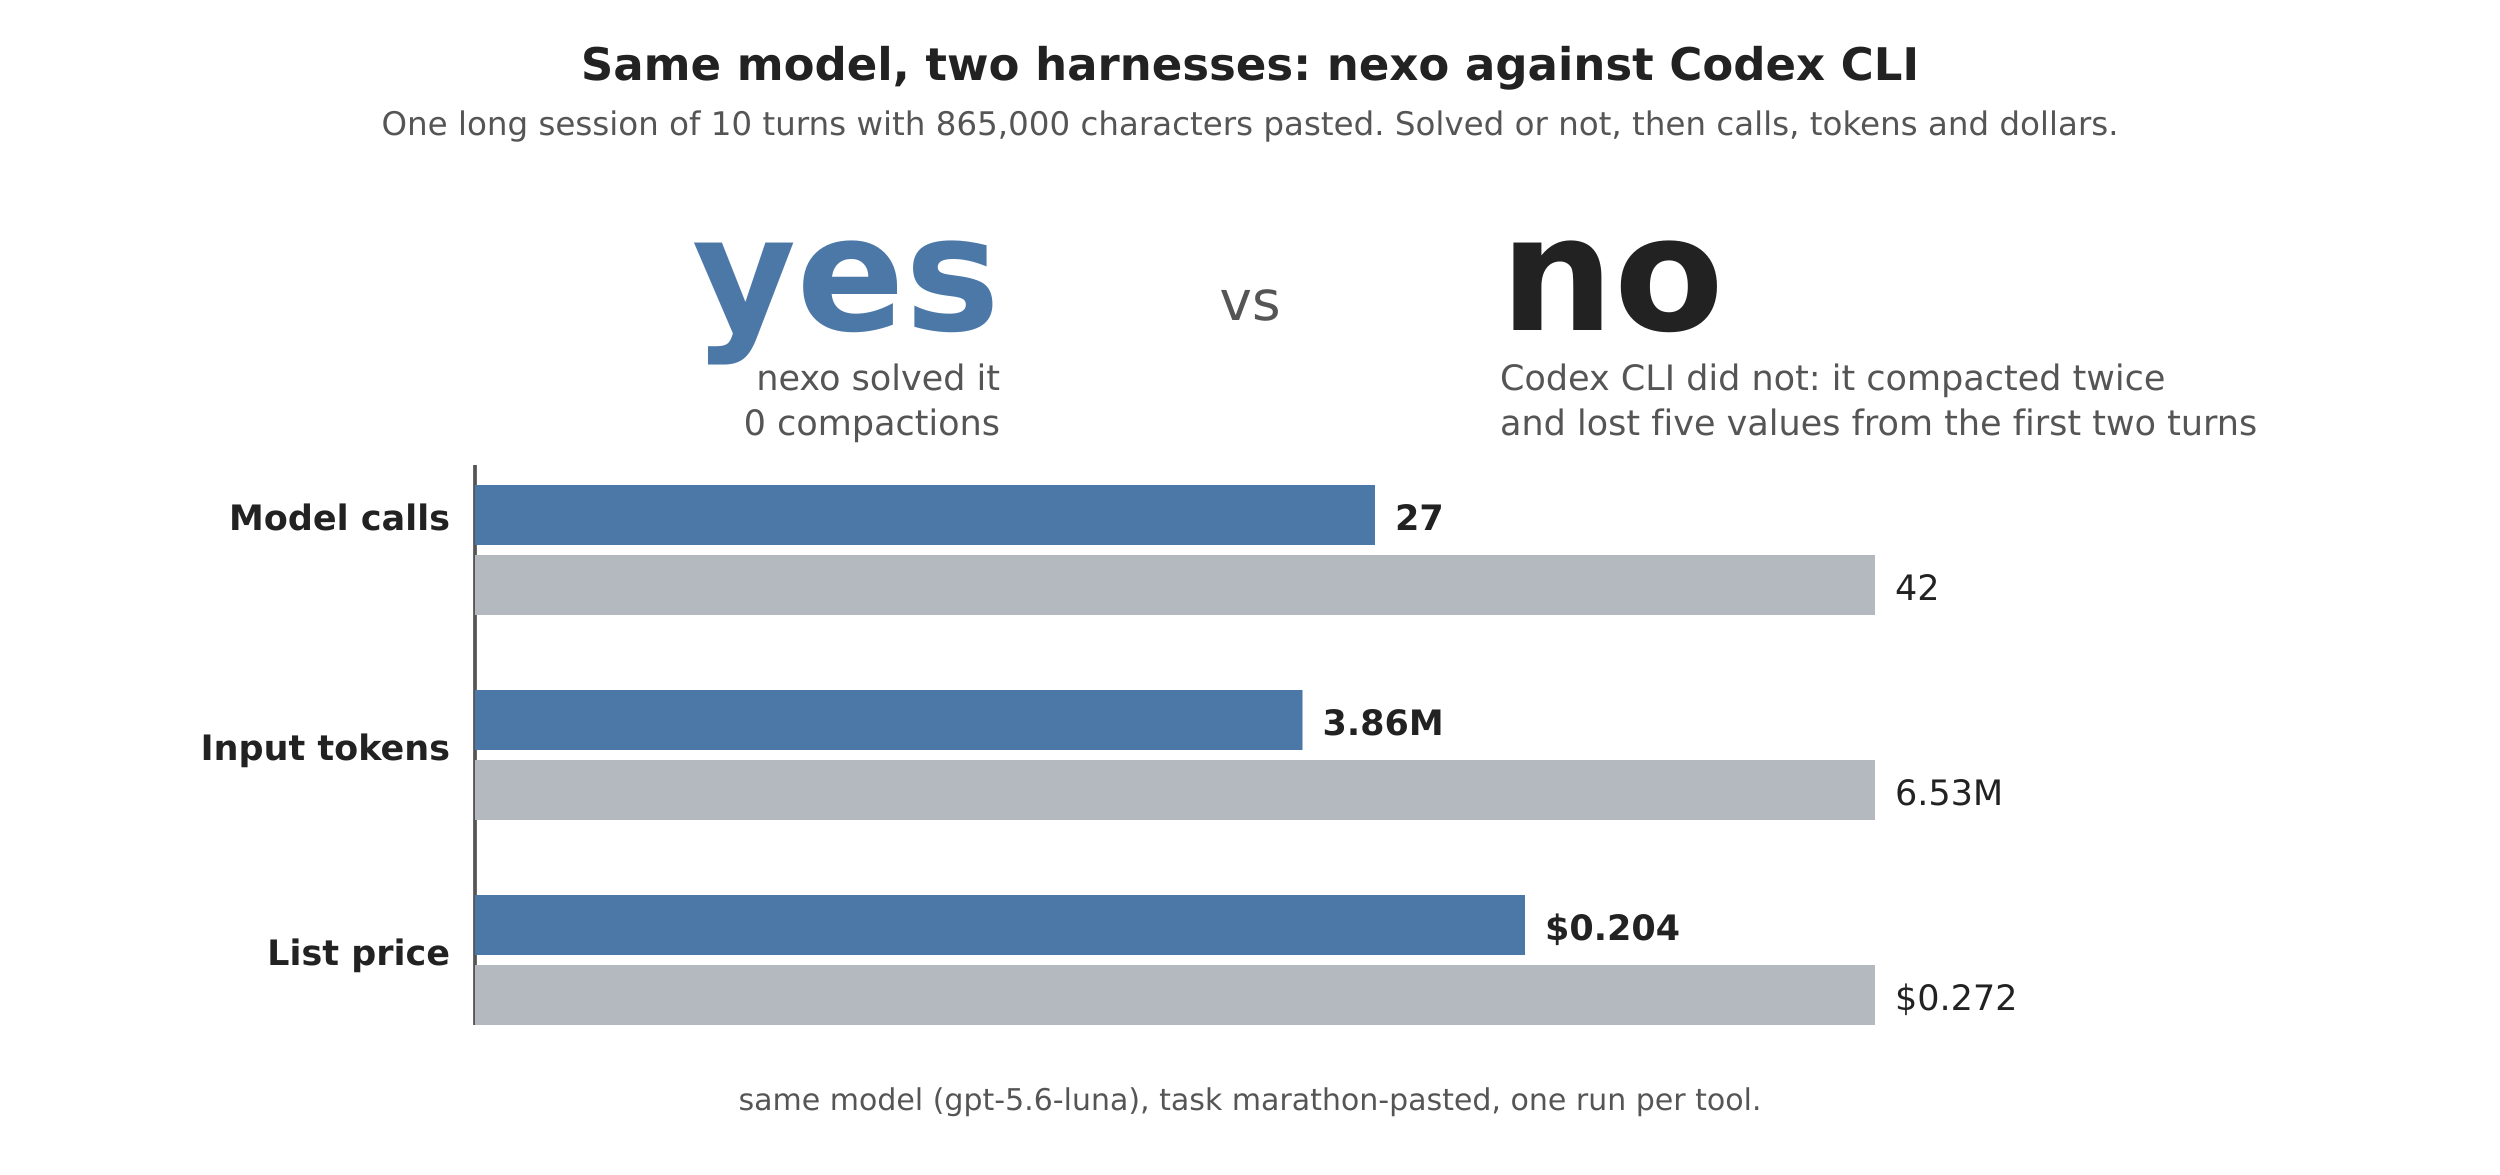
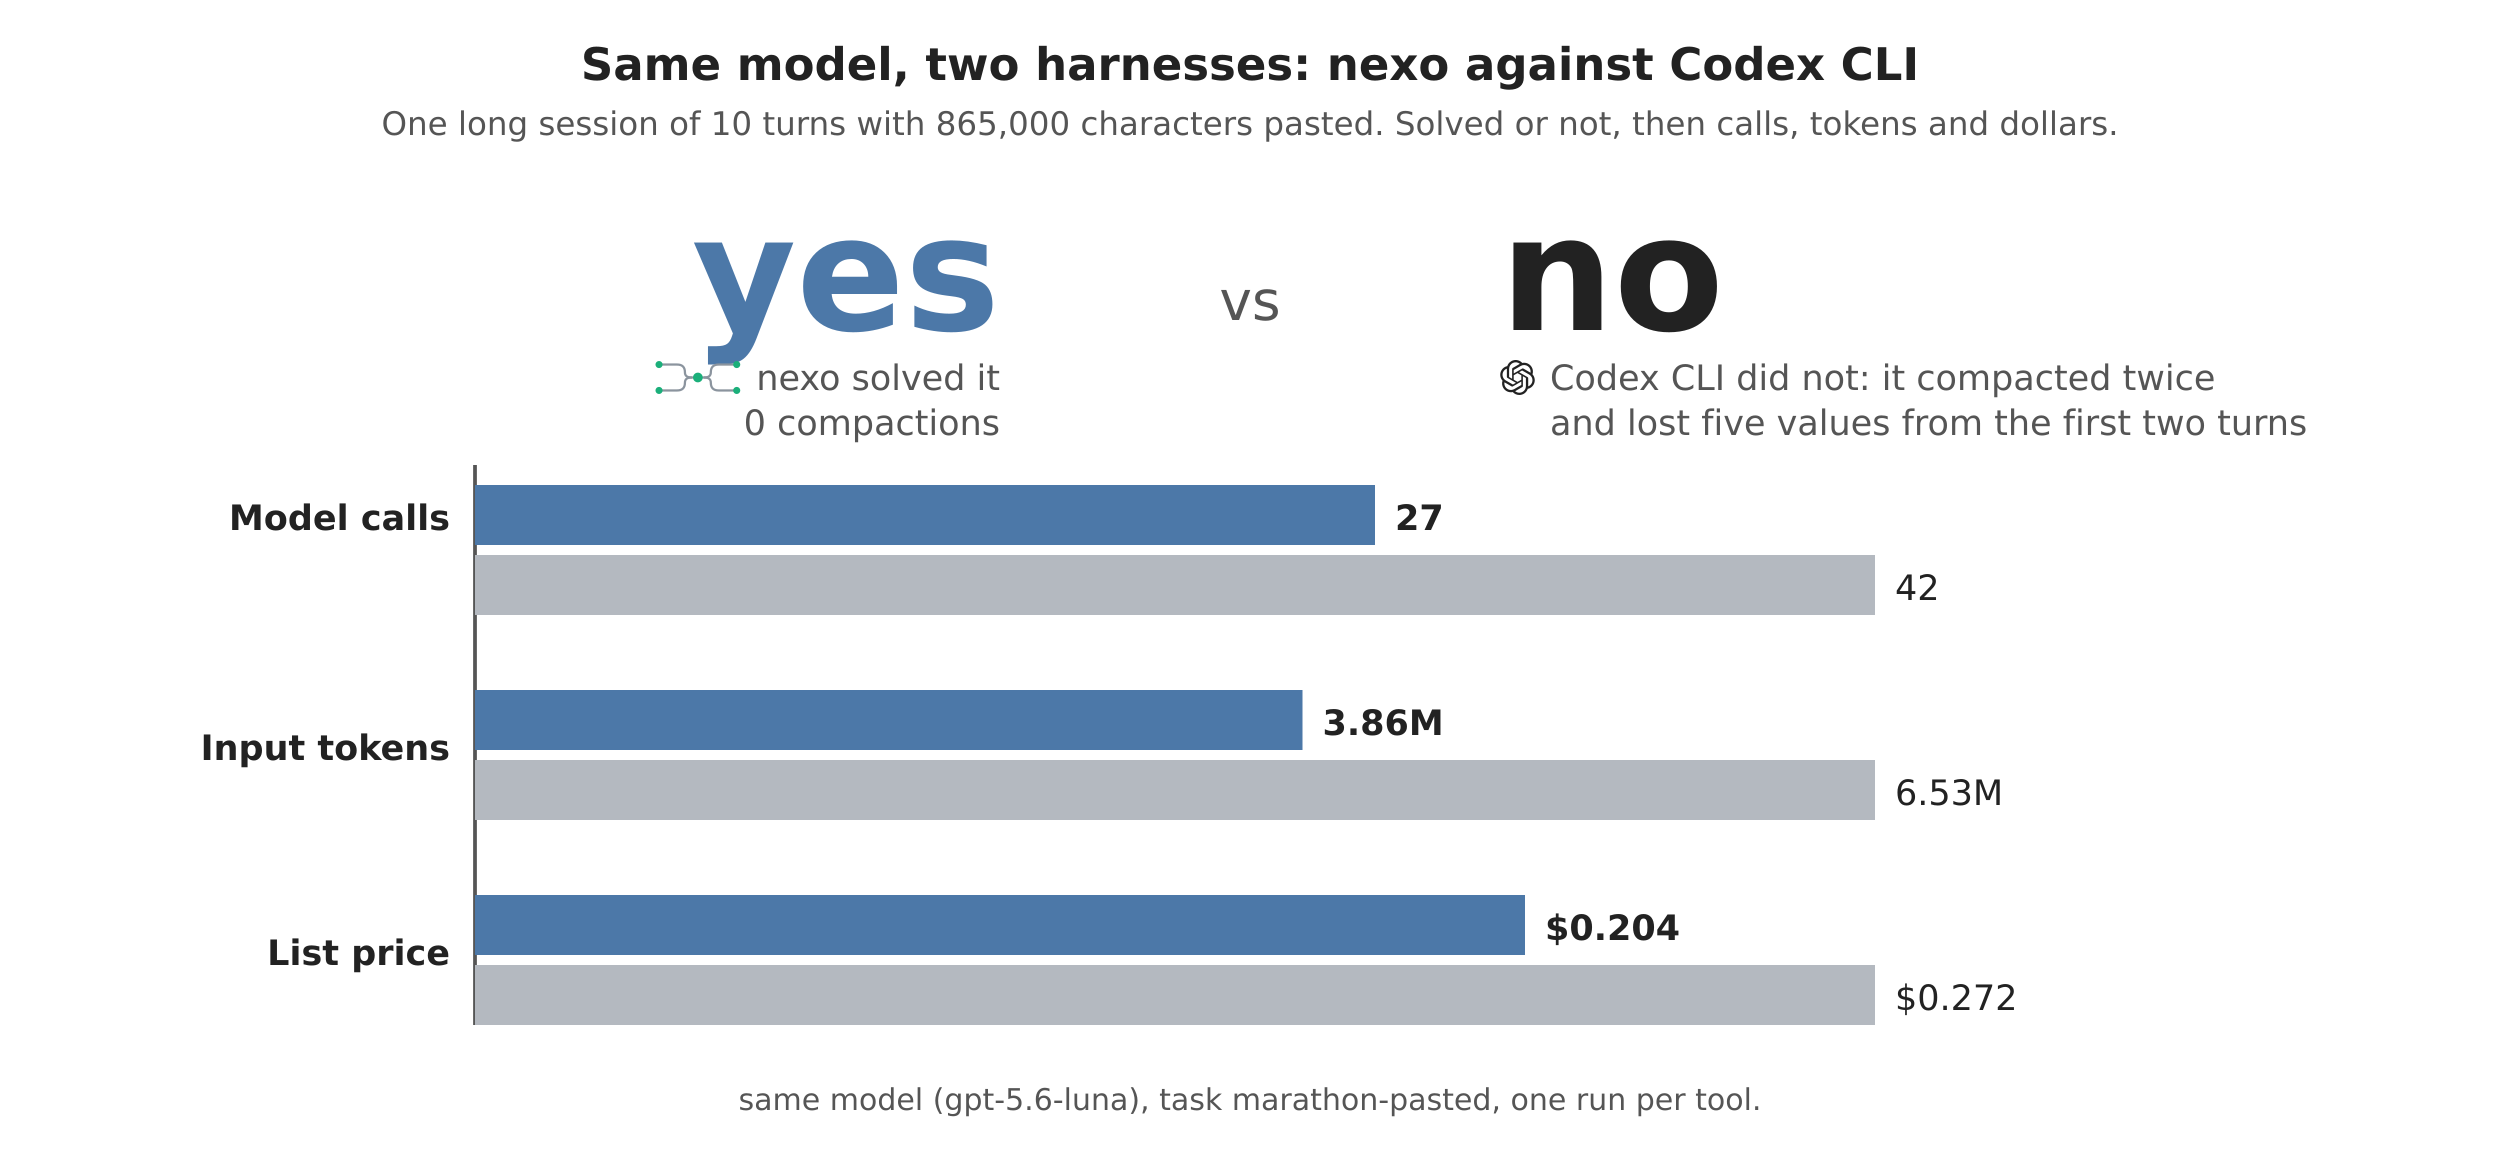
<svg xmlns="http://www.w3.org/2000/svg" width="1000" height="470" viewBox="0 0 1000 470" font-family="DejaVu Sans, Arial, sans-serif">
+   <defs>
+     <symbol id="l-nexo" viewBox="-14 -14 268 108">
+       <g fill="none" stroke="#8b949e" stroke-width="7" stroke-linecap="round" stroke-linejoin="round">
+         <path d="M0 0 H56 Q80 0 80 24 Q80 40 100 40 H120" />
+         <path d="M0 80 H56 Q80 80 80 56 Q80 40 100 40" />
+         <path d="M240 0 H184 Q160 0 160 24 Q160 40 140 40 H120" />
+         <path d="M240 80 H184 Q160 80 160 56 Q160 40 140 40" />
+       </g>
+       <g fill="#1baf7a">
+         <circle cx="0" cy="0" r="11" />
+         <circle cx="0" cy="80" r="11" />
+         <circle cx="240" cy="0" r="11" />
+         <circle cx="240" cy="80" r="11" />
+         <circle cx="120" cy="40" r="15" />
+       </g>
+     </symbol>
+     <symbol id="l-claude" viewBox="0 0 24 24">
+       <path d="m4.714 15.956 4.717-2.647.079-.231-.079-.128h-.231l-.789-.049-2.696-.073-2.337-.097-2.265-.121-.571-.121-.534-.704.055-.352.48-.322.686.061 1.518.103 2.277.158 1.651.097 2.447.255h.389l.055-.158-.134-.097-.103-.097L6.973 9.836l-2.55-1.688-1.336-.971-.723-.492-.364-.461-.158-1.008.656-.723.88.061.225.061.892.686 1.906 1.475 2.489 1.834.364.303.146-.103.018-.073-.164-.273-1.354-2.447-1.445-2.489-.643-1.032-.17-.619c-.061-.255-.103-.467-.103-.729L6.287.134 6.7 0l.996.134.419.364.619 1.415 1.002 2.228 1.554 3.03.455.898.243.832.091.255h.158v-.146l.128-1.706.237-2.095.231-2.696.079-.759.376-.911.747-.492.583.279.48.686-.067.443-.285 1.852-.559 2.902-.364 1.943h.212l.243-.243.984-1.305 1.651-2.064.729-.82.85-.905.546-.431h1.032l.759 1.129-.34 1.166-1.062 1.348-.88 1.141-1.263 1.7-.789 1.36.073.109.188-.018 2.853-.607 1.542-.279 1.84-.316.832.389.091.395-.328.807-1.967.486-2.307.461-3.436.814-.043.03.049.061 1.548.146.662.036h1.621l3.018.225.789.522.474.638-.079.486-1.214.619-1.639-.389-3.825-.911-1.311-.328h-.182v.109l1.093 1.069 2.003 1.809 2.507 2.331.128.577-.322.455-.34-.049-2.204-1.657-.85-.747-1.925-1.621h-.128v.17l.443.65 2.344 3.521.121 1.081-.17.352-.607.212-.668-.121-1.372-1.925L14.38 17.959l-1.141-1.943-.14.079-.674 7.255-.316.37-.729.279-.607-.461-.322-.747.322-1.475.389-1.925.316-1.53.285-1.9.17-.631-.012-.043-.14.018-1.433 1.967-2.18 2.945-1.724 1.846-.413.164-.716-.37.067-.662.401-.589 2.386-3.036 1.439-1.882.929-1.087-.006-.158h-.055l-6.338 4.116-1.129.146-.486-.455.061-.747.231-.243 1.906-1.311Z" />
+     </symbol>
+     <symbol id="l-openai" viewBox="0 0 24 24">
+       <path d="M22.282 9.821a5.985 5.985 0 0 0-.516-4.911 6.046 6.046 0 0 0-6.51-2.9A6.065 6.065 0 0 0 4.981 4.182a5.985 5.985 0 0 0-3.998 2.9 6.046 6.046 0 0 0 .743 7.097 5.98 5.98 0 0 0 .511 4.911 6.051 6.051 0 0 0 6.515 2.9A5.985 5.985 0 0 0 13.26 24a6.056 6.056 0 0 0 5.772-4.206 5.989 5.989 0 0 0 3.998-2.9 6.056 6.056 0 0 0-.748-7.073zm-9.022 12.608a4.476 4.476 0 0 1-2.876-1.041l.142-.08 4.778-2.758a.795.795 0 0 0 .393-.681v-6.737l2.02 1.169a.071.071 0 0 1 .038.052v5.583a4.504 4.504 0 0 1-4.495 4.494zm-9.661-4.125a4.471 4.471 0 0 1-.535-3.014l.142.085 4.783 2.758a.771.771 0 0 0 .781 0l5.843-3.369v2.332a.08.08 0 0 1-.033.061L9.74 19.95a4.499 4.499 0 0 1-6.141-1.646zM2.341 7.896a4.485 4.485 0 0 1 2.365-1.973V11.6a.766.766 0 0 0 .388.676l5.814 3.354-2.02 1.169a.076.076 0 0 1-.071 0l-4.83-2.787A4.504 4.504 0 0 1 2.341 7.872zm16.596 3.856L13.104 8.364 15.119 7.2a.076.076 0 0 1 .071 0l4.83 2.791a4.494 4.494 0 0 1-.676 8.104v-5.677a.79.79 0 0 0-.407-.667zm2.011-3.023l-.142-.085-4.774-2.782a.776.776 0 0 0-.785 0L9.409 9.23V6.897a.066.066 0 0 1 .028-.061l4.83-2.787a4.499 4.499 0 0 1 6.68 4.66zM8.306 12.863l-2.02-1.164a.08.08 0 0 1-.038-.057V6.074a4.499 4.499 0 0 1 7.376-3.454l-.142.081L8.704 5.459a.795.795 0 0 0-.393.681zm1.098-2.365l2.602-1.5 2.607 1.5v2.999l-2.597 1.5-2.607-1.5Z" />
+     </symbol>
+     <symbol id="l-hermes" viewBox="0 0 24 24">
+       <circle cx="12" cy="12" r="12" fill="#b4b9c0" />
+       <text x="12" y="17.5" text-anchor="middle" font-size="16" font-weight="bold" fill="#222222">H</text>
+     </symbol>
+     <symbol id="l-dsh" viewBox="0 0 24 24">
+       <circle cx="12" cy="12" r="12" fill="#b4b9c0" />
+       <text x="12" y="17.5" text-anchor="middle" font-size="16" font-weight="bold" fill="#222222">d</text>
+     </symbol>
+   </defs>
  <rect width="1000" height="470" fill="#ffffff" />
  <text x="500" y="32" text-anchor="middle" font-size="18" font-weight="bold" fill="#222222">Same model, two harnesses: nexo against Codex CLI</text>
  <text x="500" y="54" text-anchor="middle" font-size="13" fill="#555555">One long session of 10 turns with 865,000 characters pasted. Solved or not, then calls, tokens and dollars.</text>
  <text x="400" y="132" text-anchor="end" font-size="64" font-weight="bold" fill="#4c78a8">yes</text>
  <text x="500" y="128" text-anchor="middle" font-size="22" fill="#555555">vs</text>
  <text x="600" y="132" text-anchor="start" font-size="64" font-weight="bold" fill="#222222">no</text>
  <text x="400" y="156" text-anchor="end" font-size="14" fill="#555555">nexo solved it</text>
-   <text x="600" y="156" text-anchor="start" font-size="14" fill="#555555">Codex CLI did not: it compacted twice</text>
+   <use href="#l-nexo" x="261.8" y="144.0" width="34.7" height="14" />
+   <use href="#l-openai" x="600.0" y="144.0" width="14" height="14" fill="#222222" />
+   <text x="620" y="156" text-anchor="start" font-size="14" fill="#555555">Codex CLI did not: it compacted twice</text>
  <text x="400" y="174" text-anchor="end" font-size="14" fill="#555555">0 compactions</text>
-   <text x="600" y="174" text-anchor="start" font-size="14" fill="#555555">and lost five values from the first two turns</text>
+   <text x="620" y="174" text-anchor="start" font-size="14" fill="#555555">and lost five values from the first two turns</text>
  <line x1="190" y1="186" x2="190" y2="410" stroke="#555555" stroke-width="1.5" />
  <text x="180" y="212" text-anchor="end" font-size="14" font-weight="bold" fill="#222222">Model calls</text>
  <rect x="190" y="194" width="360" height="24" fill="#4c78a8" />
  <text x="558" y="212" font-size="14" font-weight="bold" fill="#222222">27</text>
  <rect x="190" y="222" width="560" height="24" fill="#b4b9c0" />
  <text x="758" y="240" font-size="14" fill="#222222">42</text>
  <text x="180" y="304" text-anchor="end" font-size="14" font-weight="bold" fill="#222222">Input tokens</text>
  <rect x="190" y="276" width="331" height="24" fill="#4c78a8" />
  <text x="529" y="294" font-size="14" font-weight="bold" fill="#222222">3.86M</text>
  <rect x="190" y="304" width="560" height="24" fill="#b4b9c0" />
  <text x="758" y="322" font-size="14" fill="#222222">6.53M</text>
  <text x="180" y="386" text-anchor="end" font-size="14" font-weight="bold" fill="#222222">List price</text>
  <rect x="190" y="358" width="420" height="24" fill="#4c78a8" />
  <text x="618" y="376" font-size="14" font-weight="bold" fill="#222222">$0.204</text>
  <rect x="190" y="386" width="560" height="24" fill="#b4b9c0" />
  <text x="758" y="404" font-size="14" fill="#222222">$0.272</text>
  <text x="500" y="444" text-anchor="middle" font-size="12" fill="#555555">same model (gpt-5.6-luna), task marathon-pasted, one run per tool.</text>
</svg>
